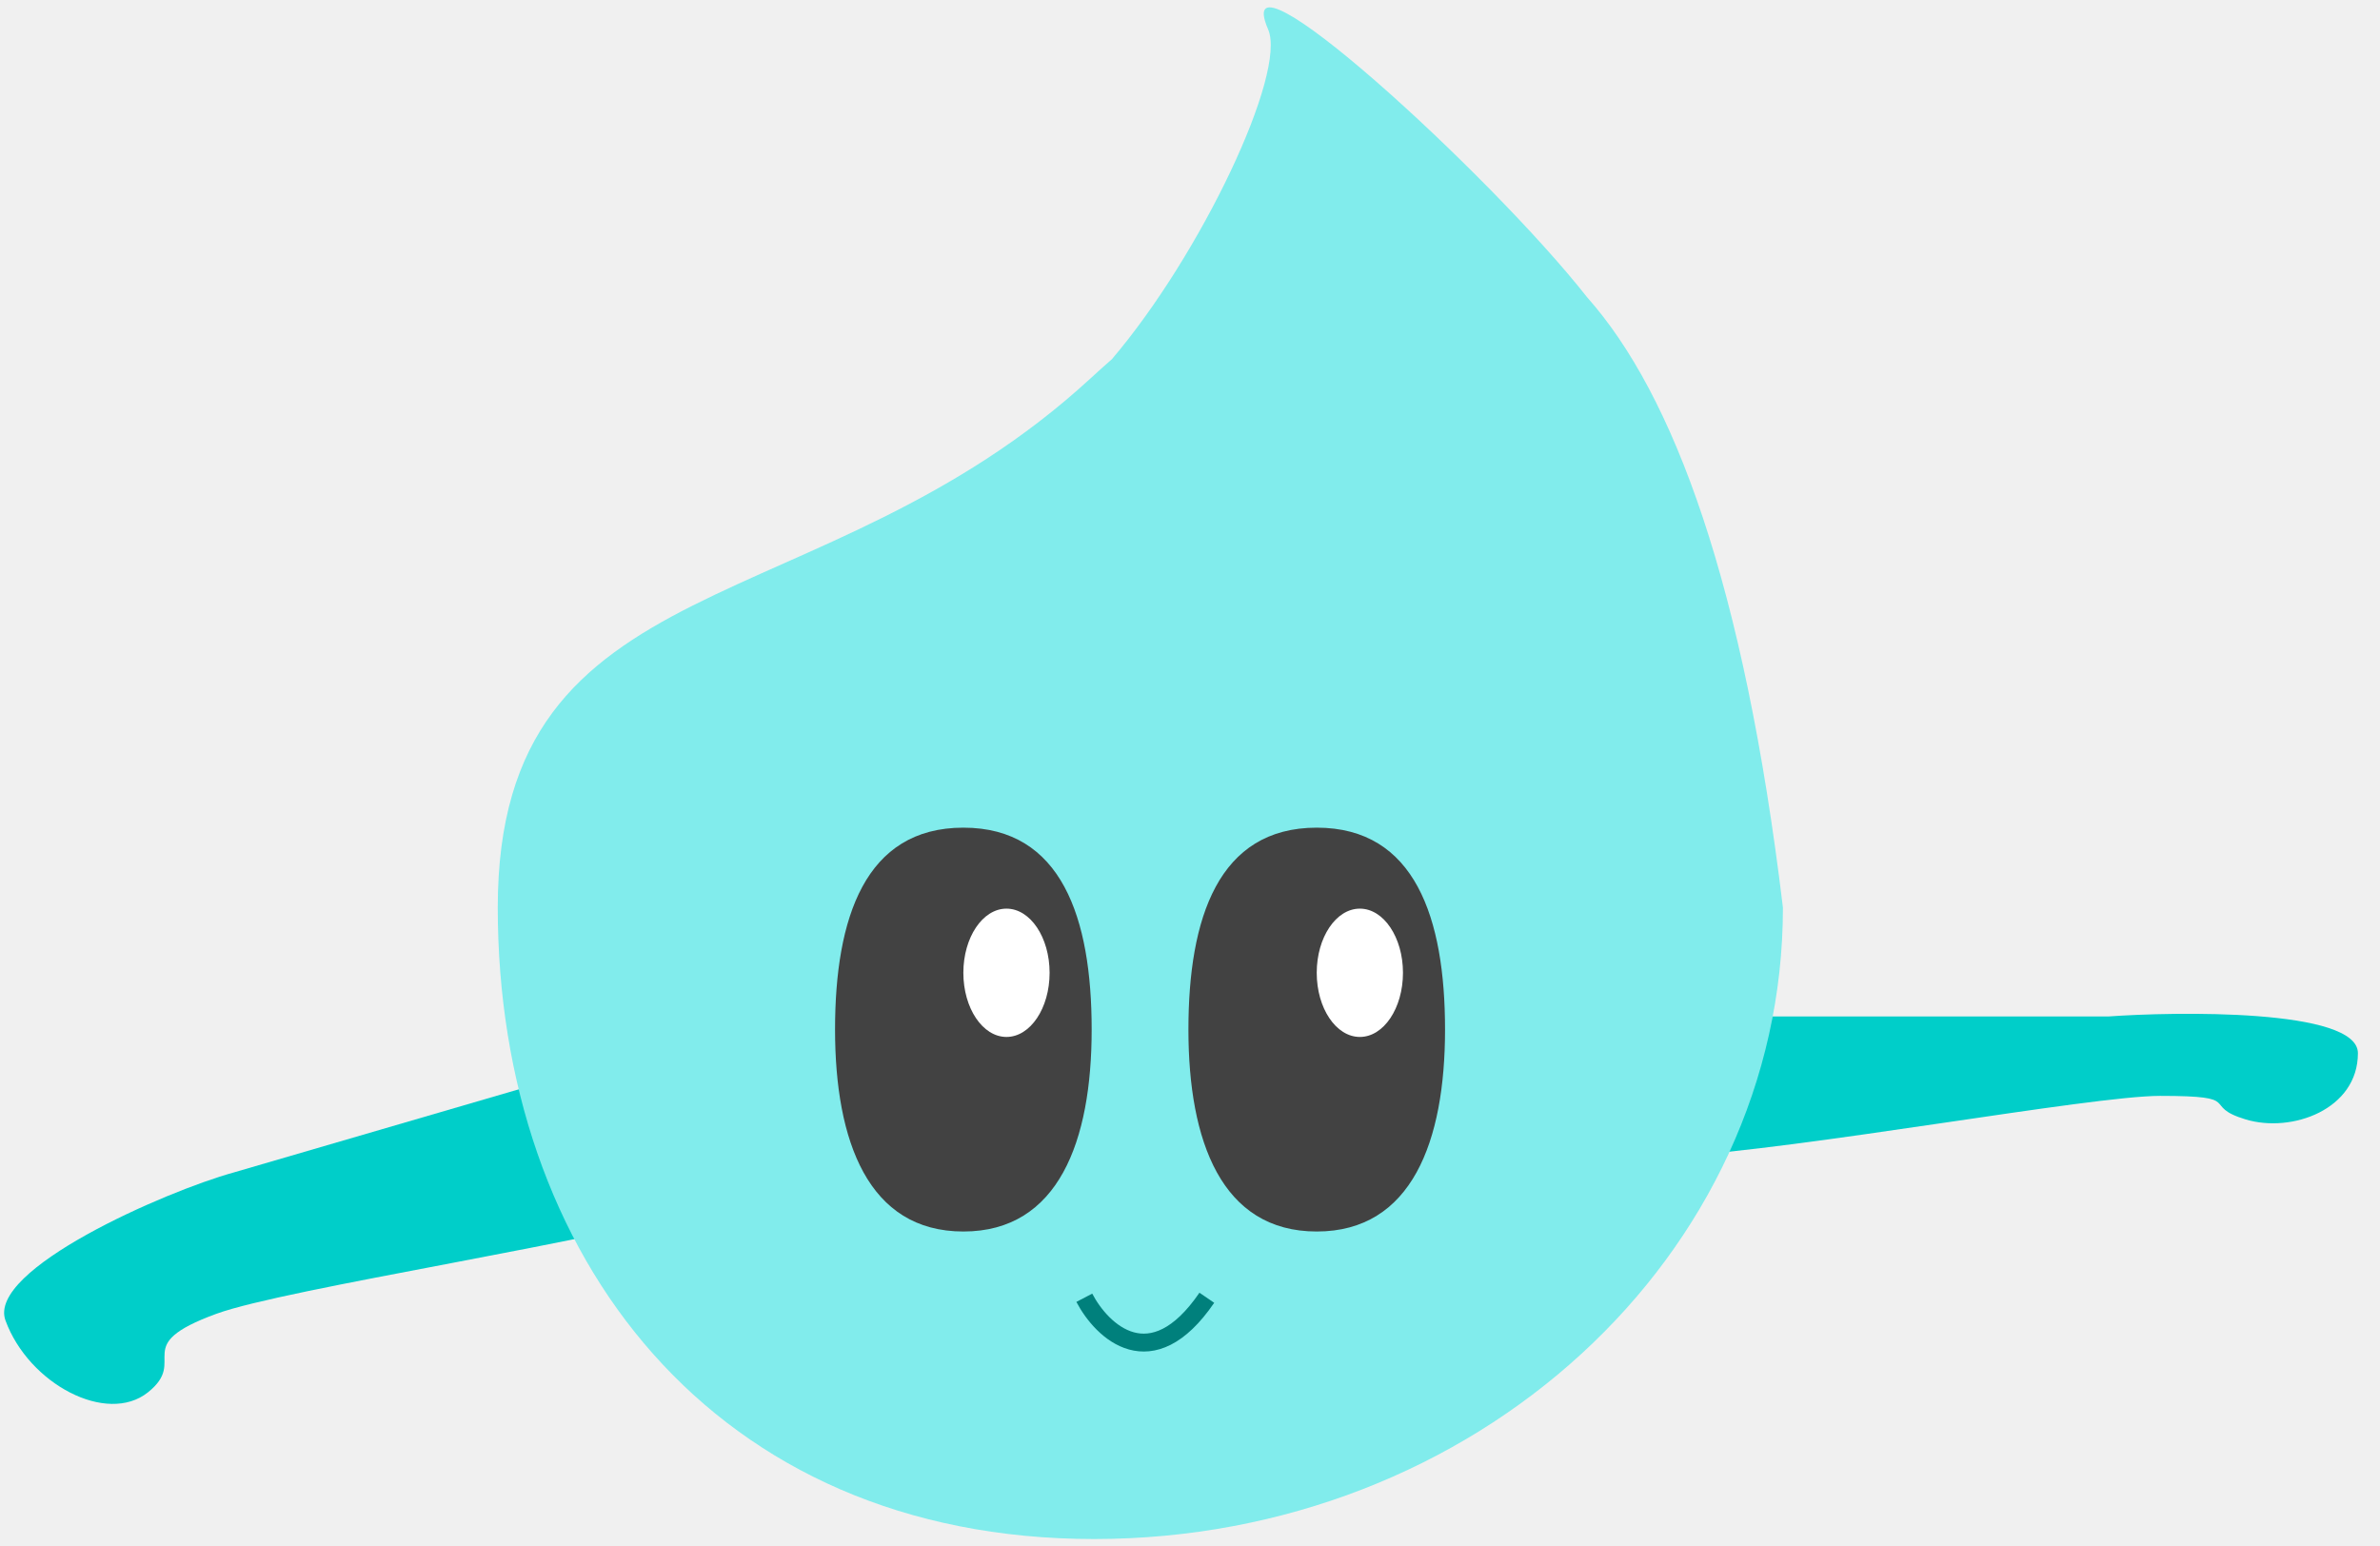
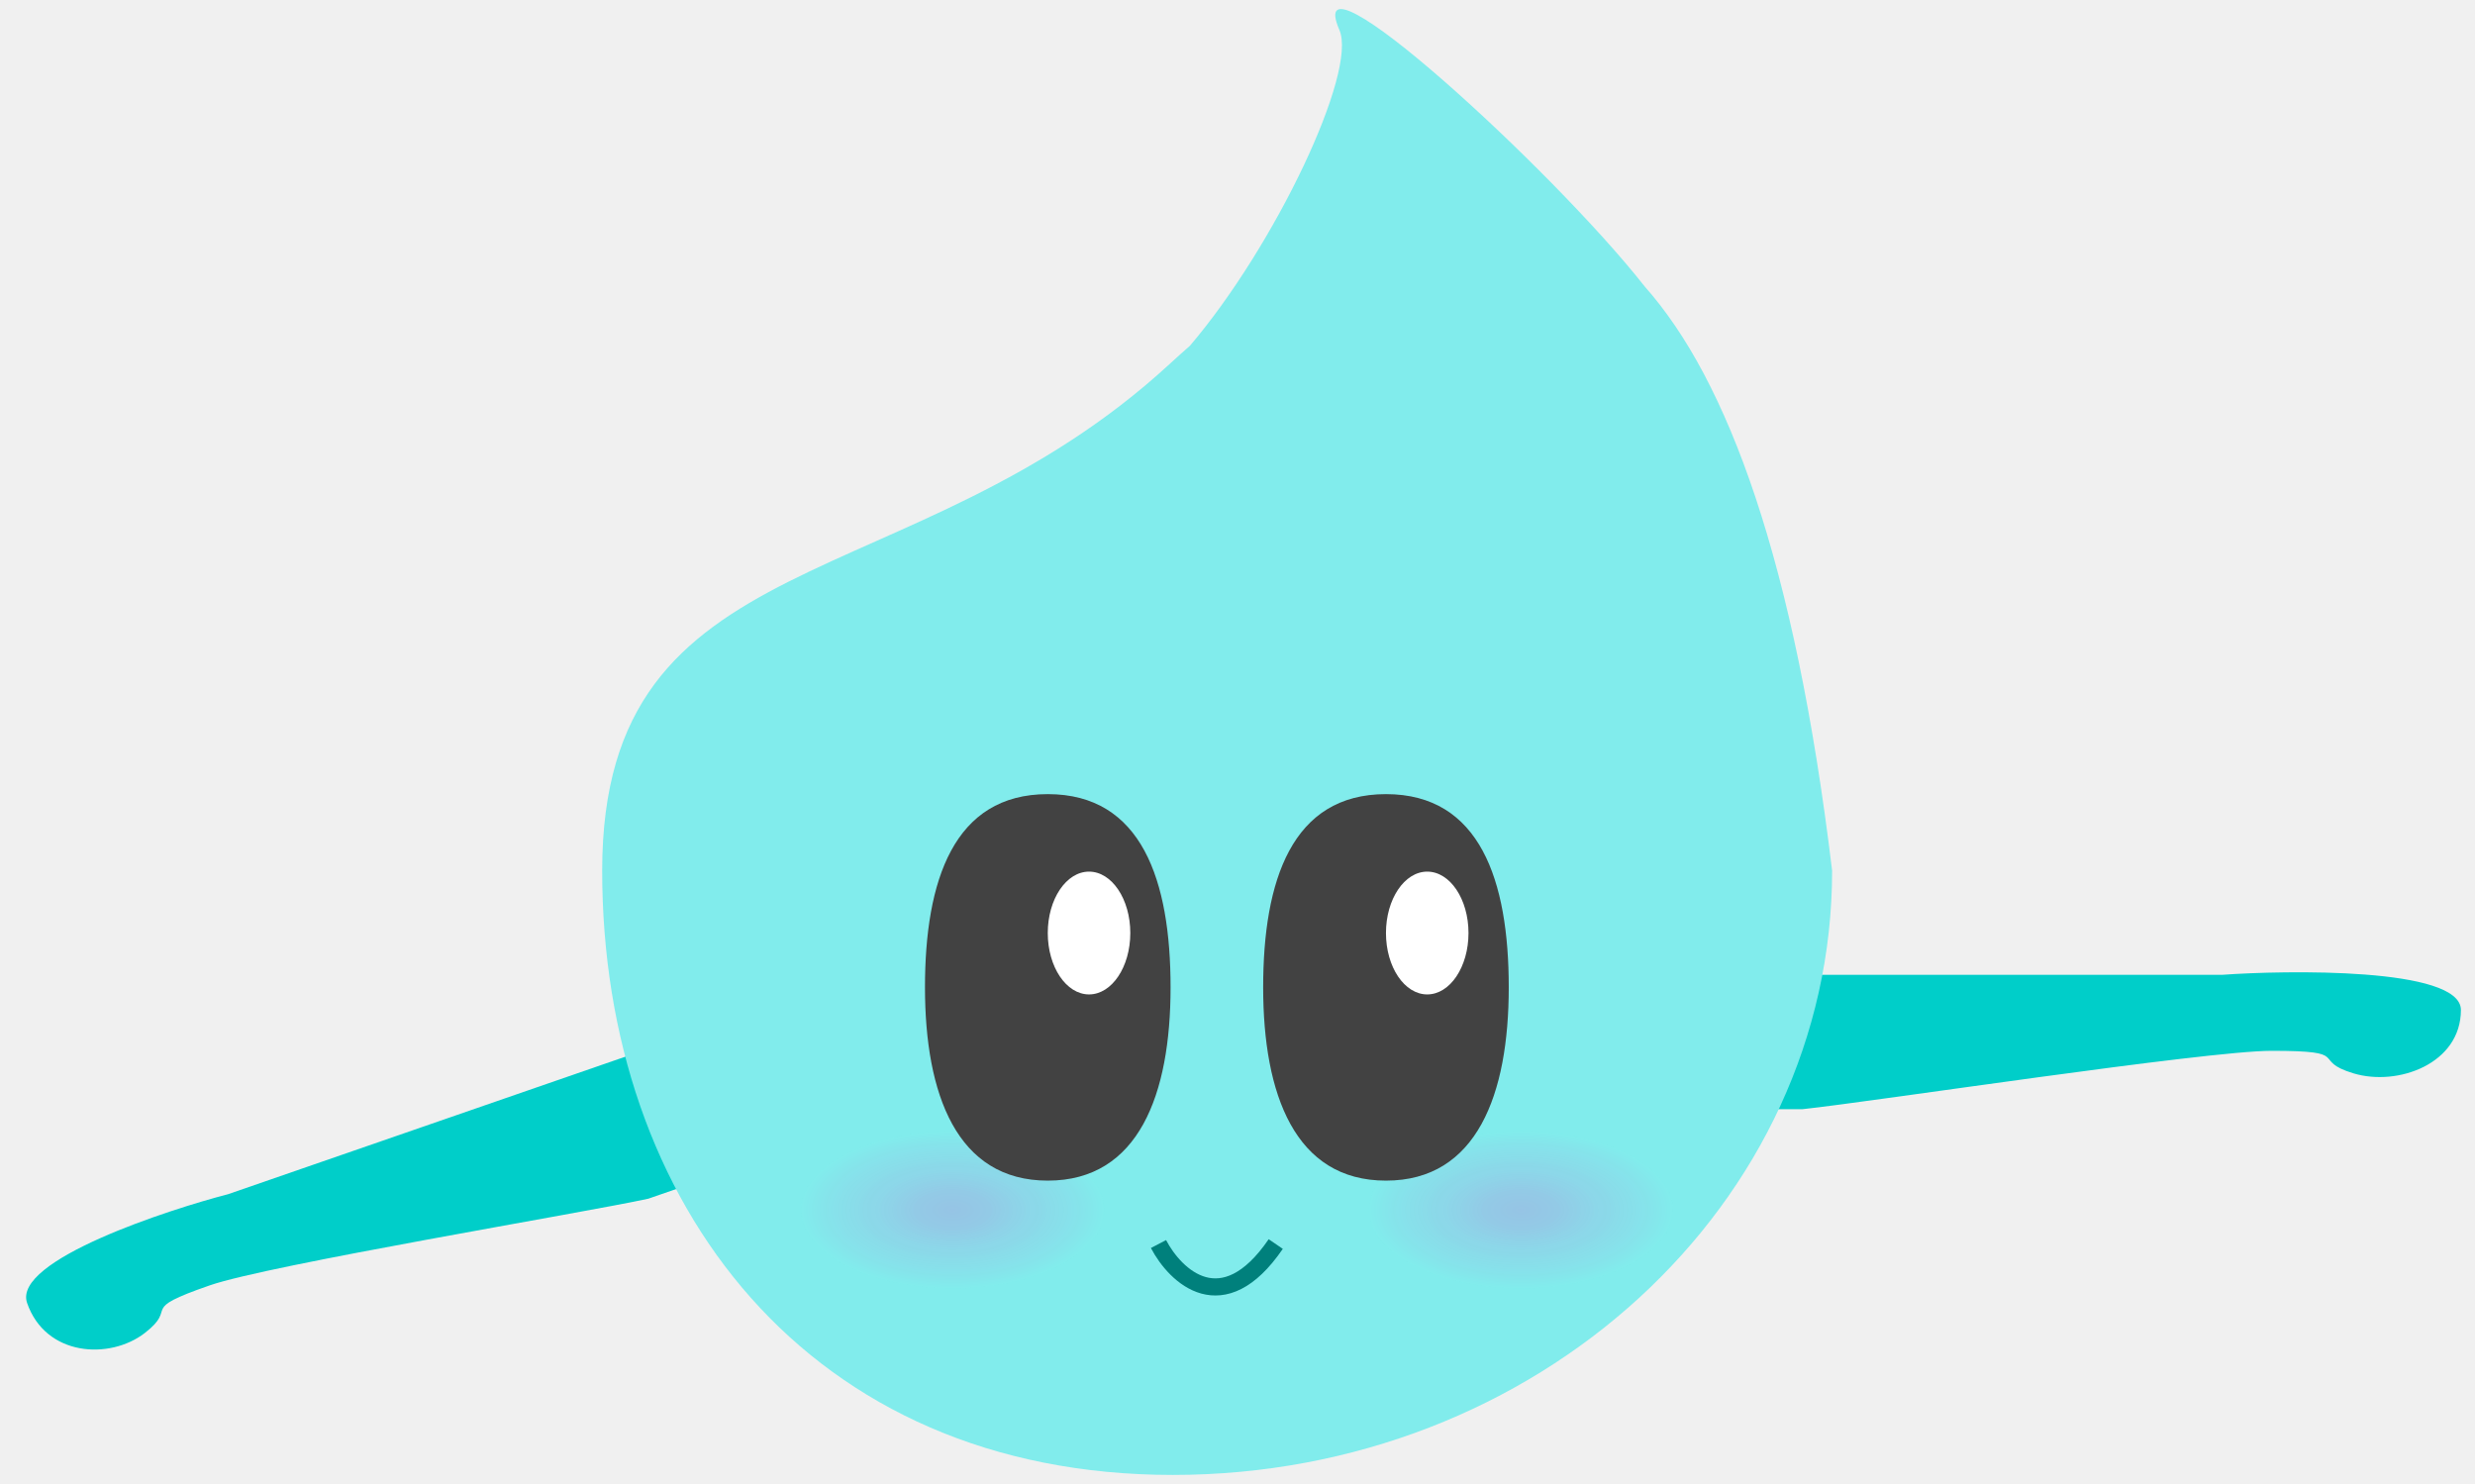
- <svg xmlns="http://www.w3.org/2000/svg" width="2263" height="1470" viewBox="0 0 2263 1470" fill="none">
-   <g clip-path="url(#clip0_3509_2)">
-     <path d="M2004.74 966.53H1588V1100C1715.92 1092.53 1988.21 1042.03 2053.98 1042.03C2136.19 1042.03 2091.42 1051.26 2135.37 1064.45C2179.33 1077.64 2242 1054.83 2242 1001.42C2242 958.691 2066.87 962.024 2004.74 966.53Z" fill="#00CEC9" />
-     <path d="M221.91 1114.96L646.885 990.981L702.12 1141.89C569.295 1180.93 272.259 1224.9 205.563 1249.31C122.193 1279.83 179.791 1292.7 140.674 1323.93C101.558 1355.16 27.308 1315.96 5.204 1255.57C-12.479 1207.26 157.037 1132.93 221.91 1114.96Z" fill="#00CEC9" />
-     <path d="M1205.78 27.911C1166.44 -63.087 1416.87 165.336 1509.08 282.646C1591.63 375.569 1658.31 556.073 1695.28 863.014C1695.28 1194.6 1402.03 1463.41 1040.28 1463.41C678.535 1463.41 473.281 1194.6 473.281 863.014C473.281 531.423 779.781 596.411 1036.78 359.911C1043.57 353.668 1050.38 347.542 1057.23 341.544C1142.08 241.951 1223.75 69.468 1205.78 27.911Z" fill="#81ECEC" />
-     <path d="M1031 1234C1047.83 1266.17 1094.7 1311.2 1147.5 1234" stroke-width="17" stroke="#00807C" />
-     <path d="M1374 979C1374 1085.04 1342.5 1171 1252 1171C1161.5 1171 1130 1085.04 1130 979C1130 872.961 1158.5 787 1252 787C1345.5 787 1374 872.961 1374 979Z" fill="#424242" />
-     <ellipse cx="1293" cy="925" rx="41" ry="61" fill="white" />
-     <path d="M1038 979C1038 1085.04 1006.5 1171 916 1171C825.5 1171 794 1085.04 794 979C794 872.961 822.5 787 916 787C1009.5 787 1038 872.961 1038 979Z" fill="#424242" />
-     <ellipse cx="957" cy="925" rx="41" ry="61" fill="white" />
-   </g>
+ <svg xmlns="http://www.w3.org/2000/svg" width="2459" height="1474" viewBox="0 0 2459 1474" fill="none">
+   <path d="M1184 989.5C1184 1075.93 1147.85 1146 1044 1146C940.148 1146 904 1075.93 904 989.5C904 903.067 936.705 833 1044 833C1151.3 833 1184 903.067 1184 989.5Z" fill="#424242" />
+   <ellipse cx="1091" cy="945.5" rx="47" ry="49.5" fill="white" />
+   <path d="M1275 990.5C1275 1076.93 1311.15 1147 1415 1147C1518.85 1147 1555 1076.93 1555 990.5C1555 904.067 1522.3 834 1415 834C1307.7 834 1275 904.067 1275 990.5Z" fill="#424242" />
+   <ellipse cx="47" cy="49.5" rx="47" ry="49.5" transform="matrix(-1 0 0 1 1509 890)" fill="white" />
+   <path d="M2207.74 968.53H1791H1711C1658 968.53 1631 1005.06 1631 1044.03C1631 1083 1666.5 1102 1694 1102H1791C1861.5 1094.5 2191.21 1044.03 2256.98 1044.03C2339.19 1044.03 2294.42 1053.26 2338.37 1066.45C2382.33 1079.64 2445 1056.83 2445 1003.42C2445 960.691 2269.87 964.024 2207.74 968.53Z" fill="#00CEC9" />
+   <path d="M226.446 1186.54L598.058 1057.91L669.395 1033.21C716.656 1016.86 753.339 1044.94 766.784 1083.79C780.23 1122.63 755.131 1152.53 730.609 1161.02L644.112 1190.96C578.658 1205.24 267.232 1256.7 208.587 1277C135.28 1302.38 178.385 1297.76 143.742 1324.47C109.099 1351.19 45.343 1347.8 26.913 1294.55C12.169 1251.96 169.488 1201.22 226.446 1186.54Z" fill="#00CEC9" />
+   <path d="M1140 1210.5C1171 1303 1252 1304 1278 1210.5" stroke-width="17" stroke="#00807C" />
+   <path d="M1330.78 29.911C1291.44 -61.087 1541.87 167.336 1634.08 284.646C1716.63 377.569 1783.31 558.073 1820.28 865.014C1820.28 1196.6 1527.03 1465.41 1165.28 1465.41C803.535 1465.41 598.281 1196.6 598.281 865.014C598.281 533.423 904.781 598.411 1161.78 361.911C1168.57 355.668 1175.38 349.542 1182.23 343.544C1267.08 243.951 1348.75 71.468 1330.78 29.911Z" fill="#81ECEC" />
+   <path d="M1151 1236C1167.83 1268.17 1214.7 1313.2 1267.5 1236" stroke-width="17" stroke="#00807C" />
+   <ellipse cx="1511" cy="1202" rx="151" ry="78" fill="url(#paint0_radial_3509_2)" fill-opacity="0.45" />
+   <ellipse cx="946.5" cy="1202" rx="150.5" ry="78" fill="url(#paint1_radial_3509_2)" fill-opacity="0.45" />
+   <path d="M1499 981C1499 1087.04 1467.5 1173 1377 1173C1286.5 1173 1255 1087.04 1255 981C1255 874.961 1283.5 789 1377 789C1470.5 789 1499 874.961 1499 981Z" fill="#424242" />
+   <ellipse cx="1418" cy="927" rx="41" ry="61" fill="white" />
+   <path d="M1163 981C1163 1087.04 1131.5 1173 1041 1173C950.5 1173 919 1087.04 919 981C919 874.961 947.5 789 1041 789C1134.5 789 1163 874.961 1163 981Z" fill="#424242" />
+   <ellipse cx="1082" cy="927" rx="41" ry="61" fill="white" />
  <defs>
-     <clipPath id="clip0_3509_2">
-       <rect width="2263" height="1470" fill="white" />
-     </clipPath>
+     <radialGradient id="paint0_radial_3509_2" cx="0" cy="0" r="1" gradientUnits="userSpaceOnUse" gradientTransform="translate(1511 1202) rotate(90) scale(78 151)">
+       <stop stop-color="#FB06C6" stop-opacity="0.38" />
+       <stop offset="0.25" stop-color="#E82ACC" stop-opacity="0.382" />
+       <stop offset="0.769" stop-color="#C076D9" stop-opacity="0.22" />
+       <stop offset="1" stop-color="#81ECEC" stop-opacity="0.23" />
+     </radialGradient>
+     <radialGradient id="paint1_radial_3509_2" cx="0" cy="0" r="1" gradientUnits="userSpaceOnUse" gradientTransform="translate(946.5 1202) rotate(90) scale(78 150.5)">
+       <stop stop-color="#FB06C6" stop-opacity="0.38" />
+       <stop offset="0.25" stop-color="#E82ACC" stop-opacity="0.382" />
+       <stop offset="0.769" stop-color="#C076D9" stop-opacity="0.22" />
+       <stop offset="1" stop-color="#81ECEC" stop-opacity="0.23" />
+     </radialGradient>
  </defs>
</svg>
